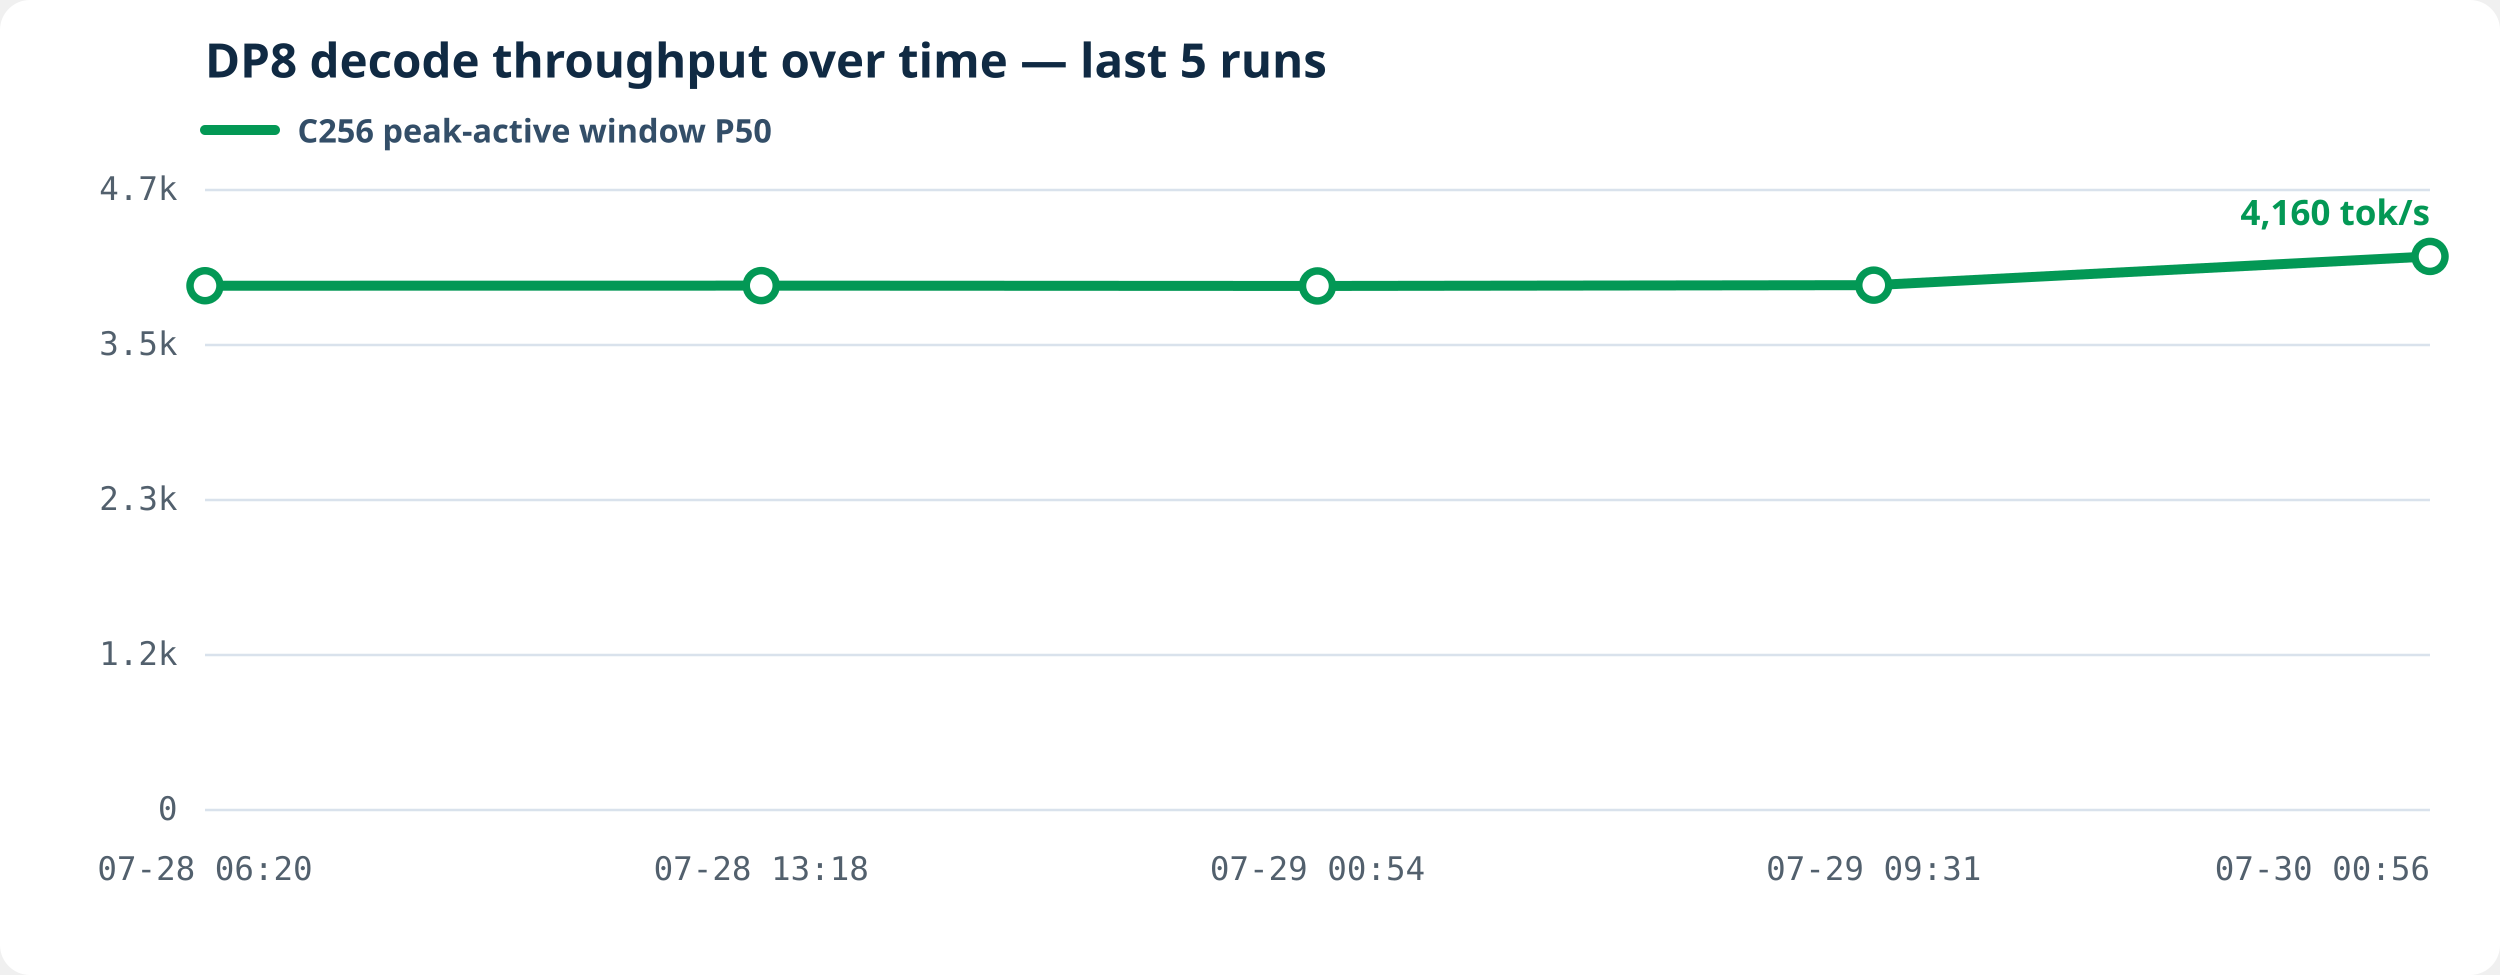
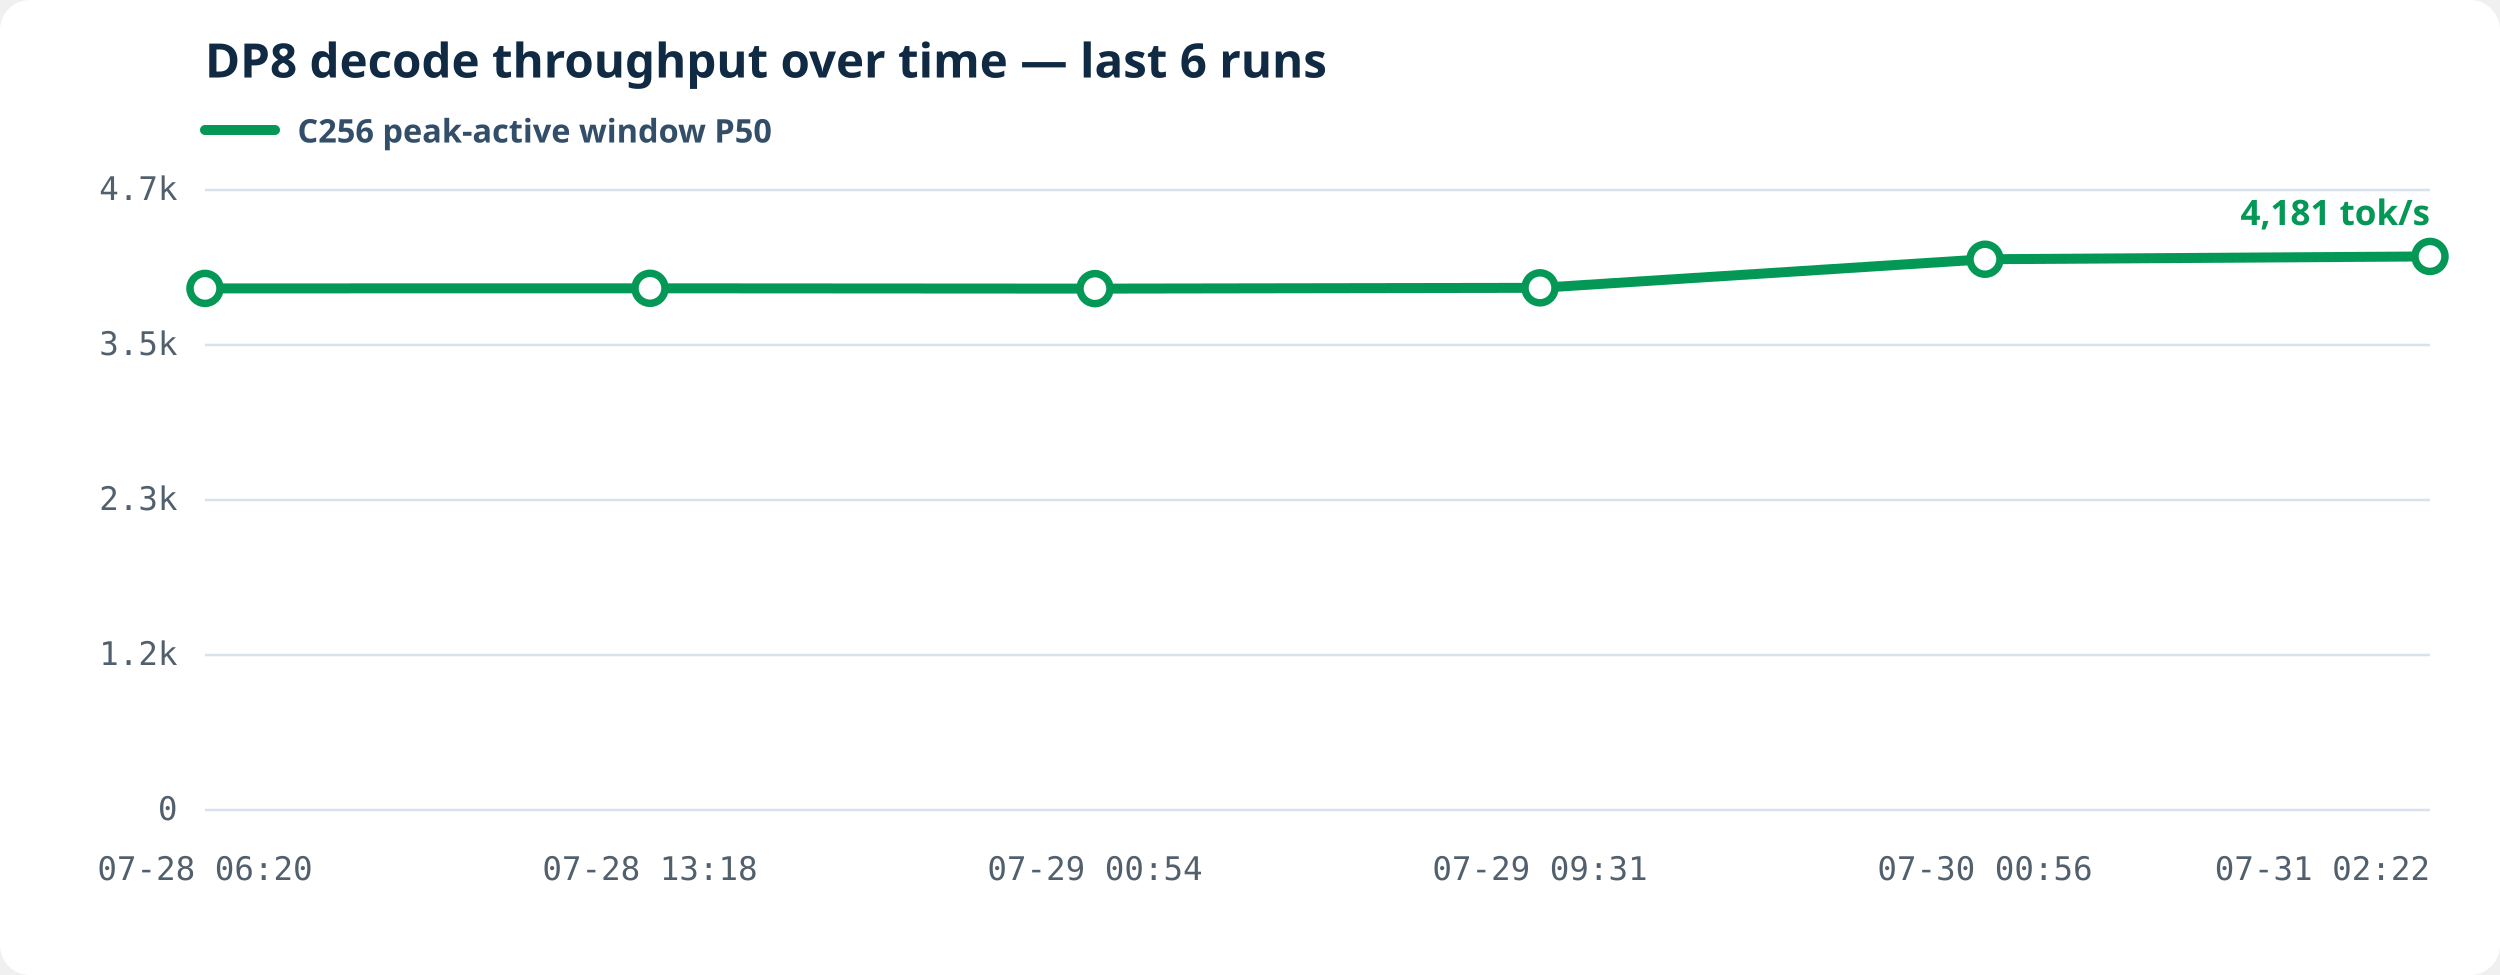
<svg xmlns="http://www.w3.org/2000/svg" viewBox="0 0 1000 390" role="img" aria-labelledby="decode-history-title decode-history-desc">
  <style>.bg{fill:#fff}.grid{stroke:#d9e2ec;stroke-width:1}.axis{fill:#52606d;font:13px ui-monospace,SFMono-Regular,Consolas,monospace}.heading{fill:#102a43;font:600 19px system-ui,sans-serif}.line{fill:none;stroke-width:4;stroke-linejoin:round;stroke-linecap:round}.dot{fill:#fff;stroke-width:3}.latest{stroke-width:3}.legend{fill:#334e68;font:600 13px system-ui,sans-serif}.value{font:600 14px system-ui,sans-serif}</style>
  <rect class="bg" width="1000" height="390" rx="12" />
-   <text class="heading" x="82" y="31">DP8 decode throughput over time — last 5 runs</text>
+   <text class="heading" x="82" y="31">DP8 decode throughput over time — last 6 runs</text>
  <line x1="82" y1="52" x2="110" y2="52" stroke="#039855" stroke-width="4" stroke-linecap="round" />
  <text class="legend" x="119" y="57">C256 peak-active window P50</text>
  <line class="grid" x1="82" y1="324.00" x2="972" y2="324.00" />
  <text class="axis" text-anchor="end" x="71" y="328.00">0</text>
  <line class="grid" x1="82" y1="262.00" x2="972" y2="262.00" />
  <text class="axis" text-anchor="end" x="71" y="266.00">1.2k</text>
  <line class="grid" x1="82" y1="200.00" x2="972" y2="200.00" />
  <text class="axis" text-anchor="end" x="71" y="204.00">2.3k</text>
  <line class="grid" x1="82" y1="138.00" x2="972" y2="138.00" />
  <text class="axis" text-anchor="end" x="71" y="142.00">3.5k</text>
  <line class="grid" x1="82" y1="76.00" x2="972" y2="76.00" />
  <text class="axis" text-anchor="end" x="71" y="80.00">4.7k</text>
  <text class="axis" text-anchor="middle" x="82.00" y="352">07-28 06:20</text>
-   <text class="axis" text-anchor="middle" x="304.50" y="352">07-28 13:18</text>
-   <text class="axis" text-anchor="middle" x="527.00" y="352">07-29 00:54</text>
-   <text class="axis" text-anchor="middle" x="749.50" y="352">07-29 09:31</text>
-   <text class="axis" text-anchor="end" x="972.00" y="352">07-30 00:56</text>
-   <polyline class="line" stroke="#039855" points="82.00,114.29 304.50,114.25 527.00,114.38 749.50,114.06 972.00,102.57" />
-   <circle class="dot" fill="#fff" stroke="#039855" cx="82.00" cy="114.29" r="6" />
-   <circle class="dot" fill="#fff" stroke="#039855" cx="304.50" cy="114.25" r="6" />
-   <circle class="dot" fill="#fff" stroke="#039855" cx="527.00" cy="114.38" r="6" />
-   <circle class="dot" fill="#fff" stroke="#039855" cx="749.50" cy="114.06" r="6" />
+   <text class="axis" text-anchor="middle" x="260.00" y="352">07-28 13:18</text>
+   <text class="axis" text-anchor="middle" x="438.00" y="352">07-29 00:54</text>
+   <text class="axis" text-anchor="middle" x="616.00" y="352">07-29 09:31</text>
+   <text class="axis" text-anchor="middle" x="794.00" y="352">07-30 00:56</text>
+   <text class="axis" text-anchor="end" x="972.00" y="352">07-31 02:22</text>
+   <polyline class="line" stroke="#039855" points="82.00,115.36 260.00,115.32 438.00,115.45 616.00,115.13 794.00,103.70 972.00,102.57" />
+   <circle class="dot" fill="#fff" stroke="#039855" cx="82.00" cy="115.36" r="6" />
+   <circle class="dot" fill="#fff" stroke="#039855" cx="260.00" cy="115.32" r="6" />
+   <circle class="dot" fill="#fff" stroke="#039855" cx="438.00" cy="115.45" r="6" />
+   <circle class="dot" fill="#fff" stroke="#039855" cx="616.00" cy="115.13" r="6" />
+   <circle class="dot" fill="#fff" stroke="#039855" cx="794.00" cy="103.70" r="6" />
  <circle class="dot latest" fill="#039855" stroke="#039855" cx="972.00" cy="102.57" r="6" />
-   <text class="value" fill="#039855" text-anchor="end" x="972.00" y="90.00">4,160 tok/s</text>
+   <text class="value" fill="#039855" text-anchor="end" x="972.00" y="90.00">4,181 tok/s</text>
</svg>
